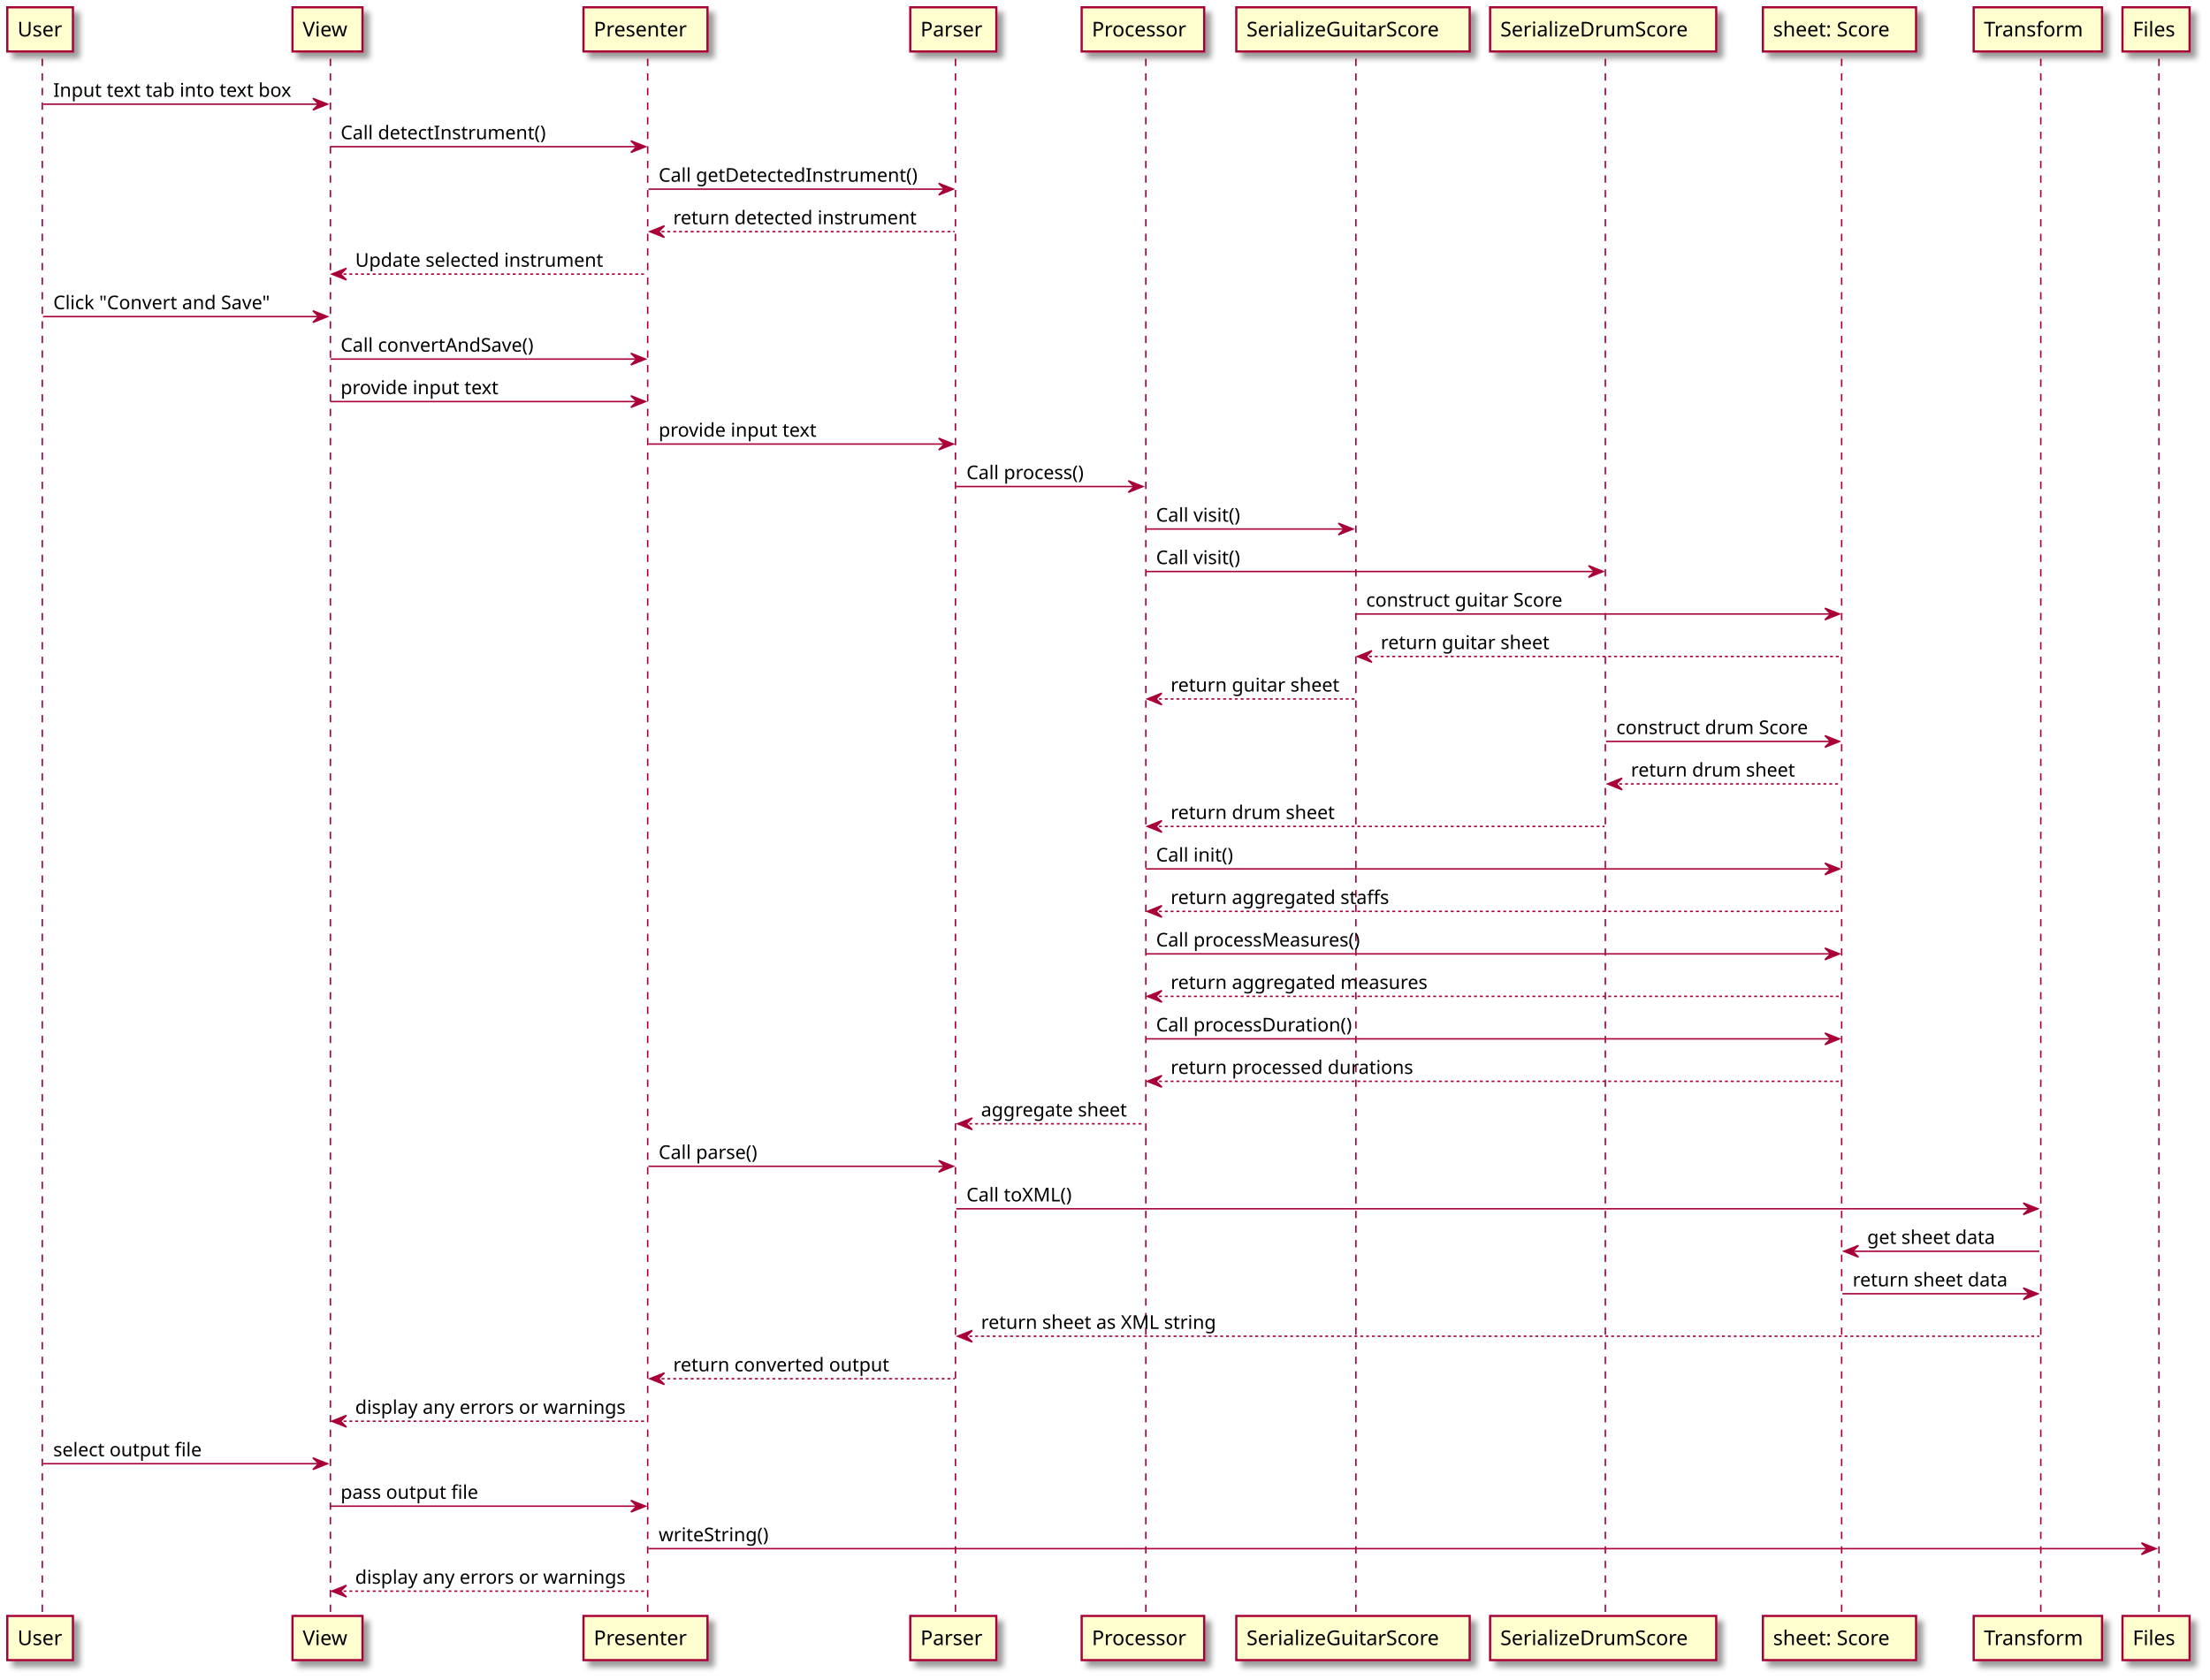
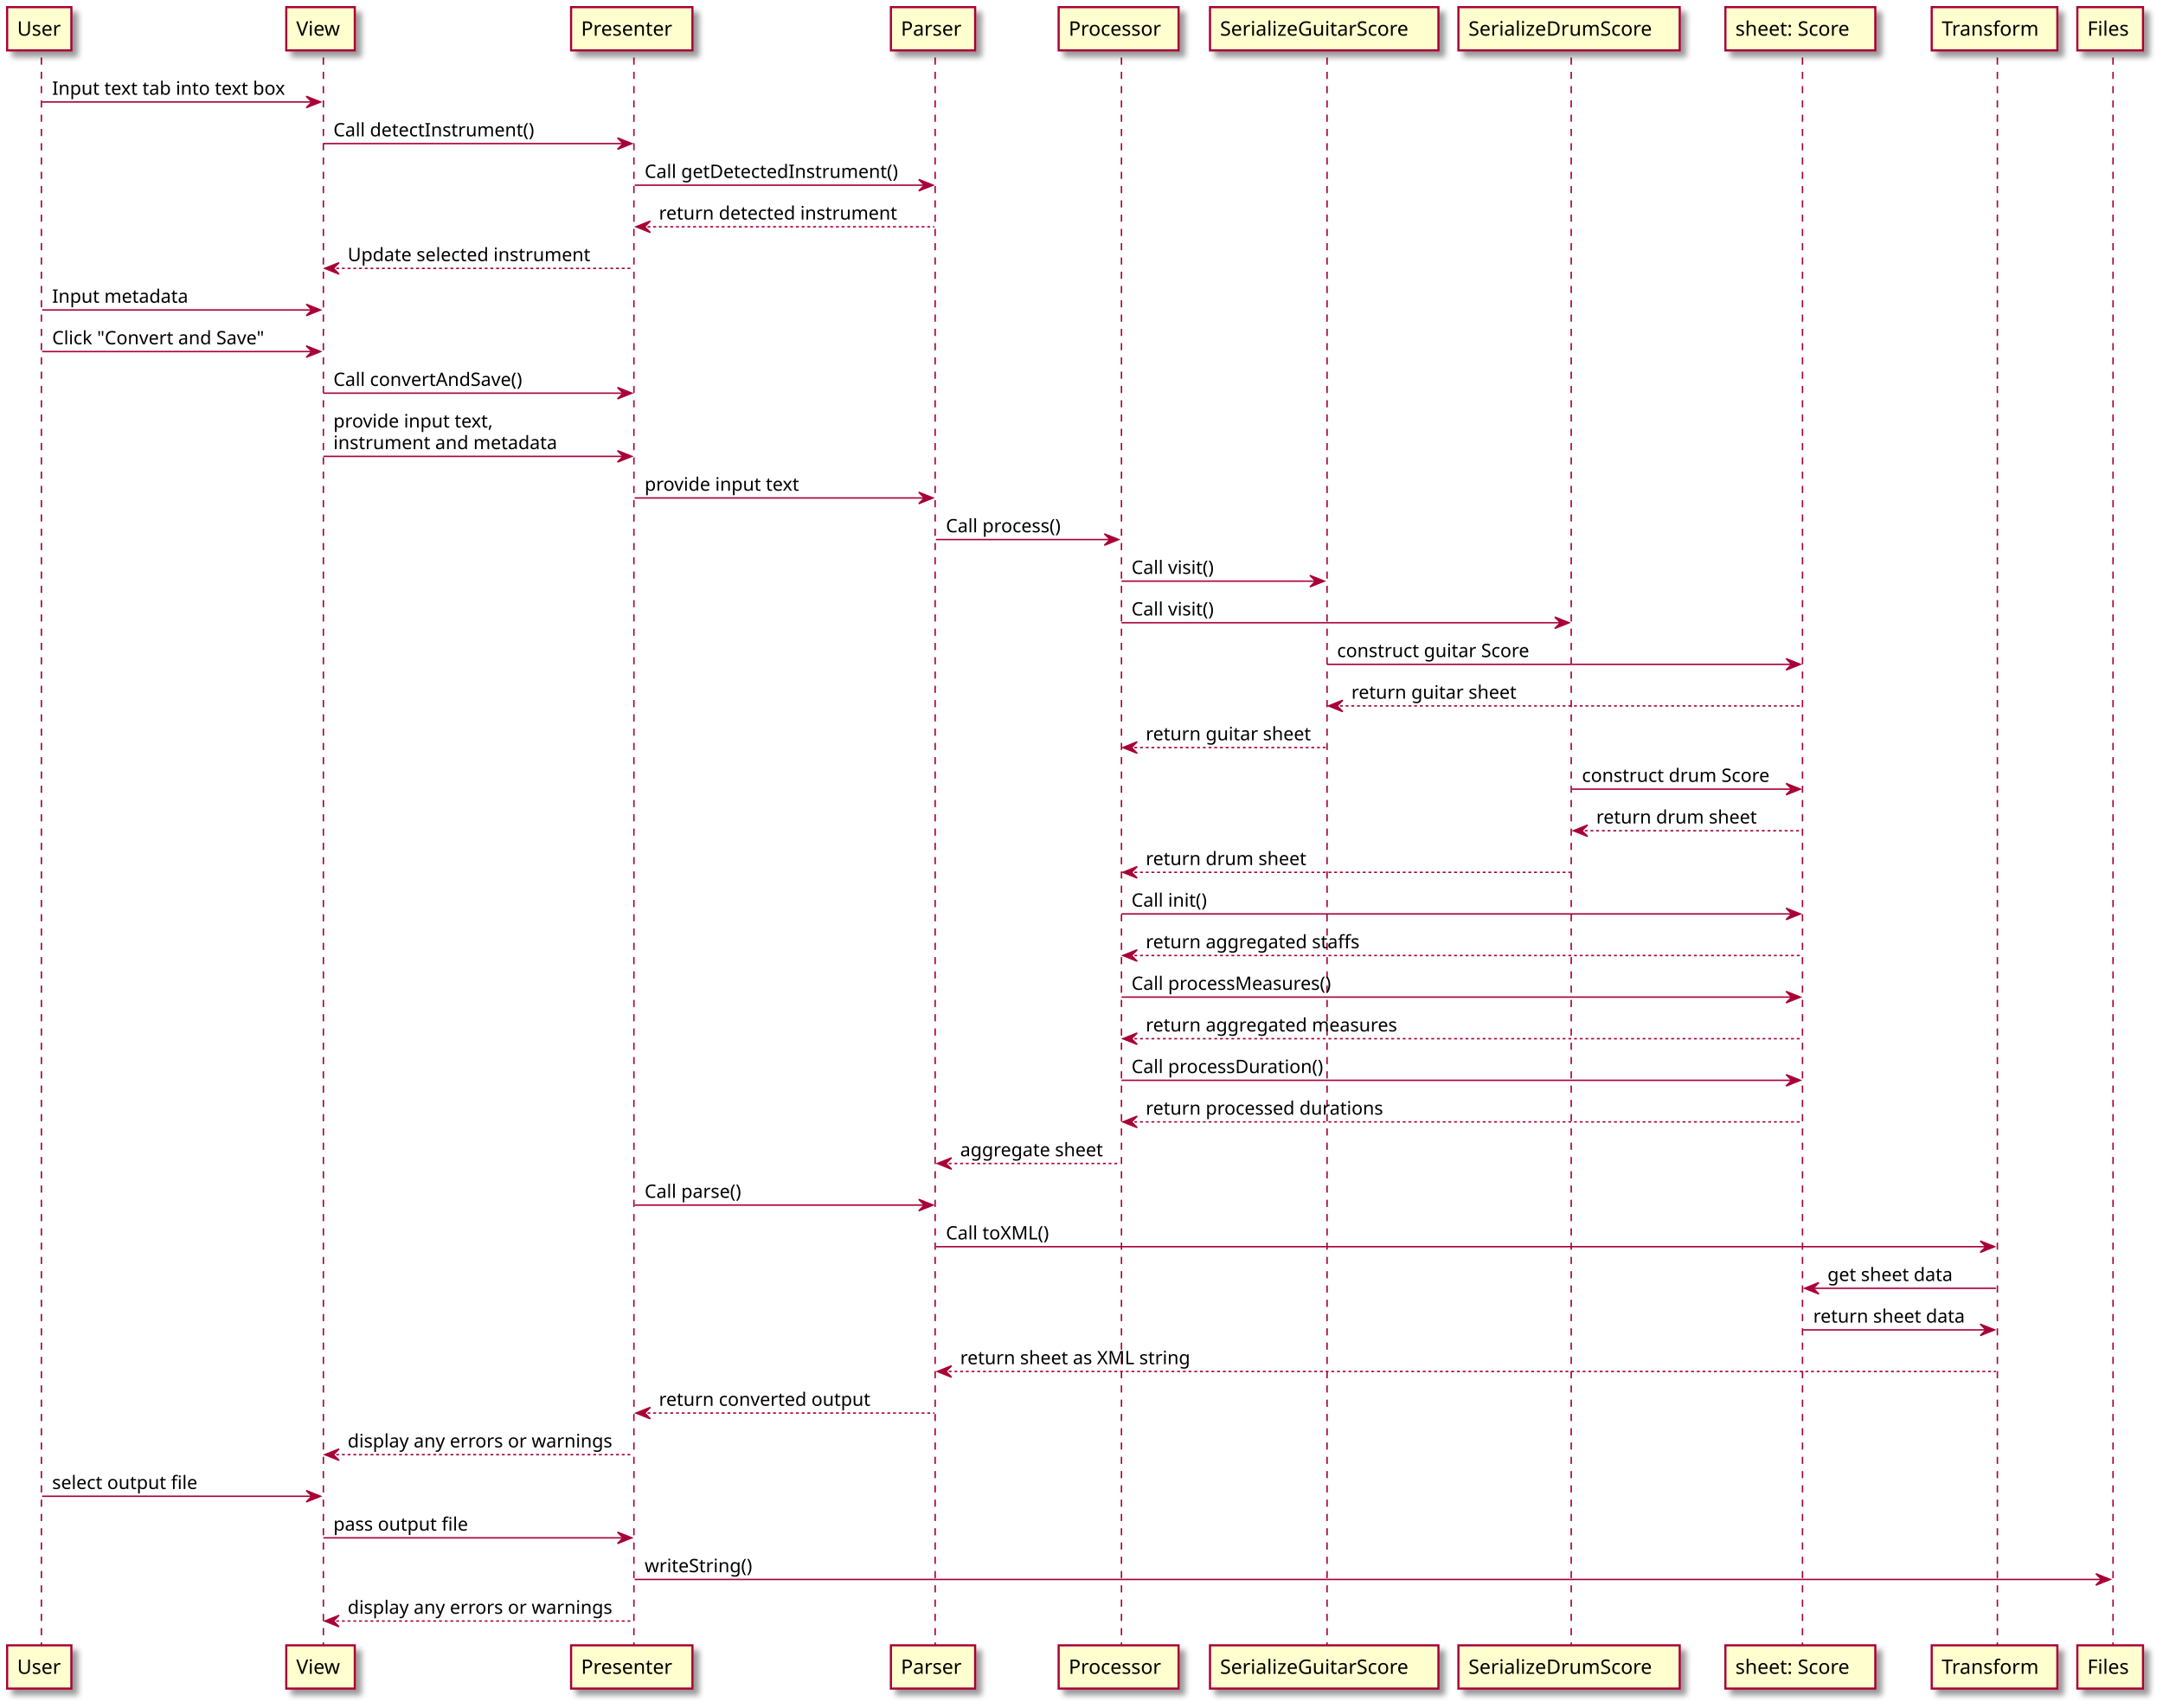
- <svg xmlns="http://www.w3.org/2000/svg" contentScriptType="application/ecmascript" contentStyleType="text/css" height="1152px" preserveAspectRatio="none" style="width:1515px;height:1152px;" version="1.1" viewBox="0 0 1515 1152" width="1515px" zoomAndPan="magnify">
+ <svg xmlns="http://www.w3.org/2000/svg" contentScriptType="application/ecmascript" contentStyleType="text/css" height="1196px" preserveAspectRatio="none" style="width:1515px;height:1196px;" version="1.1" viewBox="0 0 1515 1196" width="1515px" zoomAndPan="magnify">
  <defs>
-     <filter height="300%" id="fwz5g0mo4st2x" width="300%" x="-1" y="-1">
+     <filter height="300%" id="f1j6rcc0978vor" width="300%" x="-1" y="-1">
      <feGaussianBlur result="blurOut" stdDeviation="2.0" />
      <feColorMatrix in="blurOut" result="blurOut2" type="matrix" values="0 0 0 0 0 0 0 0 0 0 0 0 0 0 0 0 0 0 .4 0" />
      <feOffset dx="4.0" dy="4.0" in="blurOut2" result="blurOut3" />
      <feBlend in="SourceGraphic" in2="blurOut3" mode="normal" />
    </filter>
  </defs>
  <g>
-     <line style="stroke:#A80036;stroke-width:1.0;stroke-dasharray:5.0,5.0;" x1="29" x2="29" y1="40.297" y2="1109.078" />
-     <line style="stroke:#A80036;stroke-width:1.0;stroke-dasharray:5.0,5.0;" x1="226.5" x2="226.5" y1="40.297" y2="1109.078" />
-     <line style="stroke:#A80036;stroke-width:1.0;stroke-dasharray:5.0,5.0;" x1="444" x2="444" y1="40.297" y2="1109.078" />
-     <line style="stroke:#A80036;stroke-width:1.0;stroke-dasharray:5.0,5.0;" x1="655" x2="655" y1="40.297" y2="1109.078" />
-     <line style="stroke:#A80036;stroke-width:1.0;stroke-dasharray:5.0,5.0;" x1="785.5" x2="785.5" y1="40.297" y2="1109.078" />
-     <line style="stroke:#A80036;stroke-width:1.0;stroke-dasharray:5.0,5.0;" x1="929.5" x2="929.5" y1="40.297" y2="1109.078" />
-     <line style="stroke:#A80036;stroke-width:1.0;stroke-dasharray:5.0,5.0;" x1="1100.5" x2="1100.5" y1="40.297" y2="1109.078" />
-     <line style="stroke:#A80036;stroke-width:1.0;stroke-dasharray:5.0,5.0;" x1="1262.5" x2="1262.5" y1="40.297" y2="1109.078" />
-     <line style="stroke:#A80036;stroke-width:1.0;stroke-dasharray:5.0,5.0;" x1="1399" x2="1399" y1="40.297" y2="1109.078" />
-     <line style="stroke:#A80036;stroke-width:1.0;stroke-dasharray:5.0,5.0;" x1="1480" x2="1480" y1="40.297" y2="1109.078" />
-     <rect fill="#FEFECE" filter="url(#fwz5g0mo4st2x)" height="30.297" style="stroke:#A80036;stroke-width:1.5;" width="45" x="5" y="5" />
+     <line style="stroke:#A80036;stroke-width:1.0;stroke-dasharray:5.0,5.0;" x1="29" x2="29" y1="40.297" y2="1153.344" />
+     <line style="stroke:#A80036;stroke-width:1.0;stroke-dasharray:5.0,5.0;" x1="226.5" x2="226.5" y1="40.297" y2="1153.344" />
+     <line style="stroke:#A80036;stroke-width:1.0;stroke-dasharray:5.0,5.0;" x1="444" x2="444" y1="40.297" y2="1153.344" />
+     <line style="stroke:#A80036;stroke-width:1.0;stroke-dasharray:5.0,5.0;" x1="655" x2="655" y1="40.297" y2="1153.344" />
+     <line style="stroke:#A80036;stroke-width:1.0;stroke-dasharray:5.0,5.0;" x1="785.5" x2="785.5" y1="40.297" y2="1153.344" />
+     <line style="stroke:#A80036;stroke-width:1.0;stroke-dasharray:5.0,5.0;" x1="929.5" x2="929.5" y1="40.297" y2="1153.344" />
+     <line style="stroke:#A80036;stroke-width:1.0;stroke-dasharray:5.0,5.0;" x1="1100.5" x2="1100.5" y1="40.297" y2="1153.344" />
+     <line style="stroke:#A80036;stroke-width:1.0;stroke-dasharray:5.0,5.0;" x1="1262.5" x2="1262.5" y1="40.297" y2="1153.344" />
+     <line style="stroke:#A80036;stroke-width:1.0;stroke-dasharray:5.0,5.0;" x1="1399" x2="1399" y1="40.297" y2="1153.344" />
+     <line style="stroke:#A80036;stroke-width:1.0;stroke-dasharray:5.0,5.0;" x1="1480" x2="1480" y1="40.297" y2="1153.344" />
+     <rect fill="#FEFECE" filter="url(#f1j6rcc0978vor)" height="30.297" style="stroke:#A80036;stroke-width:1.5;" width="45" x="5" y="5" />
    <text fill="#000000" font-family="sans-serif" font-size="14" lengthAdjust="spacing" textLength="31" x="12" y="24.995">User</text>
-     <rect fill="#FEFECE" filter="url(#fwz5g0mo4st2x)" height="30.297" style="stroke:#A80036;stroke-width:1.5;" width="45" x="5" y="1108.078" />
-     <text fill="#000000" font-family="sans-serif" font-size="14" lengthAdjust="spacing" textLength="31" x="12" y="1128.073">User</text>
-     <rect fill="#FEFECE" filter="url(#fwz5g0mo4st2x)" height="30.297" style="stroke:#A80036;stroke-width:1.5;" width="48" x="200.5" y="5" />
+     <rect fill="#FEFECE" filter="url(#f1j6rcc0978vor)" height="30.297" style="stroke:#A80036;stroke-width:1.5;" width="45" x="5" y="1152.344" />
+     <text fill="#000000" font-family="sans-serif" font-size="14" lengthAdjust="spacing" textLength="31" x="12" y="1172.339">User</text>
+     <rect fill="#FEFECE" filter="url(#f1j6rcc0978vor)" height="30.297" style="stroke:#A80036;stroke-width:1.5;" width="48" x="200.5" y="5" />
    <text fill="#000000" font-family="sans-serif" font-size="14" lengthAdjust="spacing" textLength="34" x="207.5" y="24.995">View</text>
-     <rect fill="#FEFECE" filter="url(#fwz5g0mo4st2x)" height="30.297" style="stroke:#A80036;stroke-width:1.5;" width="48" x="200.5" y="1108.078" />
-     <text fill="#000000" font-family="sans-serif" font-size="14" lengthAdjust="spacing" textLength="34" x="207.5" y="1128.073">View</text>
-     <rect fill="#FEFECE" filter="url(#fwz5g0mo4st2x)" height="30.297" style="stroke:#A80036;stroke-width:1.5;" width="85" x="400" y="5" />
+     <rect fill="#FEFECE" filter="url(#f1j6rcc0978vor)" height="30.297" style="stroke:#A80036;stroke-width:1.5;" width="48" x="200.5" y="1152.344" />
+     <text fill="#000000" font-family="sans-serif" font-size="14" lengthAdjust="spacing" textLength="34" x="207.5" y="1172.339">View</text>
+     <rect fill="#FEFECE" filter="url(#f1j6rcc0978vor)" height="30.297" style="stroke:#A80036;stroke-width:1.5;" width="85" x="400" y="5" />
    <text fill="#000000" font-family="sans-serif" font-size="14" lengthAdjust="spacing" textLength="71" x="407" y="24.995">Presenter</text>
-     <rect fill="#FEFECE" filter="url(#fwz5g0mo4st2x)" height="30.297" style="stroke:#A80036;stroke-width:1.5;" width="85" x="400" y="1108.078" />
-     <text fill="#000000" font-family="sans-serif" font-size="14" lengthAdjust="spacing" textLength="71" x="407" y="1128.073">Presenter</text>
-     <rect fill="#FEFECE" filter="url(#fwz5g0mo4st2x)" height="30.297" style="stroke:#A80036;stroke-width:1.5;" width="59" x="624" y="5" />
+     <rect fill="#FEFECE" filter="url(#f1j6rcc0978vor)" height="30.297" style="stroke:#A80036;stroke-width:1.5;" width="85" x="400" y="1152.344" />
+     <text fill="#000000" font-family="sans-serif" font-size="14" lengthAdjust="spacing" textLength="71" x="407" y="1172.339">Presenter</text>
+     <rect fill="#FEFECE" filter="url(#f1j6rcc0978vor)" height="30.297" style="stroke:#A80036;stroke-width:1.5;" width="59" x="624" y="5" />
    <text fill="#000000" font-family="sans-serif" font-size="14" lengthAdjust="spacing" textLength="45" x="631" y="24.995">Parser</text>
-     <rect fill="#FEFECE" filter="url(#fwz5g0mo4st2x)" height="30.297" style="stroke:#A80036;stroke-width:1.5;" width="59" x="624" y="1108.078" />
-     <text fill="#000000" font-family="sans-serif" font-size="14" lengthAdjust="spacing" textLength="45" x="631" y="1128.073">Parser</text>
-     <rect fill="#FEFECE" filter="url(#fwz5g0mo4st2x)" height="30.297" style="stroke:#A80036;stroke-width:1.5;" width="84" x="741.5" y="5" />
+     <rect fill="#FEFECE" filter="url(#f1j6rcc0978vor)" height="30.297" style="stroke:#A80036;stroke-width:1.5;" width="59" x="624" y="1152.344" />
+     <text fill="#000000" font-family="sans-serif" font-size="14" lengthAdjust="spacing" textLength="45" x="631" y="1172.339">Parser</text>
+     <rect fill="#FEFECE" filter="url(#f1j6rcc0978vor)" height="30.297" style="stroke:#A80036;stroke-width:1.5;" width="84" x="741.5" y="5" />
    <text fill="#000000" font-family="sans-serif" font-size="14" lengthAdjust="spacing" textLength="70" x="748.5" y="24.995">Processor</text>
-     <rect fill="#FEFECE" filter="url(#fwz5g0mo4st2x)" height="30.297" style="stroke:#A80036;stroke-width:1.5;" width="84" x="741.5" y="1108.078" />
-     <text fill="#000000" font-family="sans-serif" font-size="14" lengthAdjust="spacing" textLength="70" x="748.5" y="1128.073">Processor</text>
-     <rect fill="#FEFECE" filter="url(#fwz5g0mo4st2x)" height="30.297" style="stroke:#A80036;stroke-width:1.5;" width="160" x="847.5" y="5" />
+     <rect fill="#FEFECE" filter="url(#f1j6rcc0978vor)" height="30.297" style="stroke:#A80036;stroke-width:1.5;" width="84" x="741.5" y="1152.344" />
+     <text fill="#000000" font-family="sans-serif" font-size="14" lengthAdjust="spacing" textLength="70" x="748.5" y="1172.339">Processor</text>
+     <rect fill="#FEFECE" filter="url(#f1j6rcc0978vor)" height="30.297" style="stroke:#A80036;stroke-width:1.5;" width="160" x="847.5" y="5" />
    <text fill="#000000" font-family="sans-serif" font-size="14" lengthAdjust="spacing" textLength="146" x="854.5" y="24.995">SerializeGuitarScore</text>
-     <rect fill="#FEFECE" filter="url(#fwz5g0mo4st2x)" height="30.297" style="stroke:#A80036;stroke-width:1.5;" width="160" x="847.5" y="1108.078" />
-     <text fill="#000000" font-family="sans-serif" font-size="14" lengthAdjust="spacing" textLength="146" x="854.5" y="1128.073">SerializeGuitarScore</text>
-     <rect fill="#FEFECE" filter="url(#fwz5g0mo4st2x)" height="30.297" style="stroke:#A80036;stroke-width:1.5;" width="155" x="1021.5" y="5" />
+     <rect fill="#FEFECE" filter="url(#f1j6rcc0978vor)" height="30.297" style="stroke:#A80036;stroke-width:1.5;" width="160" x="847.5" y="1152.344" />
+     <text fill="#000000" font-family="sans-serif" font-size="14" lengthAdjust="spacing" textLength="146" x="854.5" y="1172.339">SerializeGuitarScore</text>
+     <rect fill="#FEFECE" filter="url(#f1j6rcc0978vor)" height="30.297" style="stroke:#A80036;stroke-width:1.5;" width="155" x="1021.5" y="5" />
    <text fill="#000000" font-family="sans-serif" font-size="14" lengthAdjust="spacing" textLength="141" x="1028.5" y="24.995">SerializeDrumScore</text>
-     <rect fill="#FEFECE" filter="url(#fwz5g0mo4st2x)" height="30.297" style="stroke:#A80036;stroke-width:1.5;" width="155" x="1021.5" y="1108.078" />
-     <text fill="#000000" font-family="sans-serif" font-size="14" lengthAdjust="spacing" textLength="141" x="1028.5" y="1128.073">SerializeDrumScore</text>
-     <rect fill="#FEFECE" filter="url(#fwz5g0mo4st2x)" height="30.297" style="stroke:#A80036;stroke-width:1.5;" width="105" x="1208.5" y="5" />
+     <rect fill="#FEFECE" filter="url(#f1j6rcc0978vor)" height="30.297" style="stroke:#A80036;stroke-width:1.5;" width="155" x="1021.5" y="1152.344" />
+     <text fill="#000000" font-family="sans-serif" font-size="14" lengthAdjust="spacing" textLength="141" x="1028.5" y="1172.339">SerializeDrumScore</text>
+     <rect fill="#FEFECE" filter="url(#f1j6rcc0978vor)" height="30.297" style="stroke:#A80036;stroke-width:1.5;" width="105" x="1208.5" y="5" />
    <text fill="#000000" font-family="sans-serif" font-size="14" lengthAdjust="spacing" textLength="91" x="1215.5" y="24.995">sheet: Score</text>
-     <rect fill="#FEFECE" filter="url(#fwz5g0mo4st2x)" height="30.297" style="stroke:#A80036;stroke-width:1.5;" width="105" x="1208.5" y="1108.078" />
-     <text fill="#000000" font-family="sans-serif" font-size="14" lengthAdjust="spacing" textLength="91" x="1215.5" y="1128.073">sheet: Score</text>
-     <rect fill="#FEFECE" filter="url(#fwz5g0mo4st2x)" height="30.297" style="stroke:#A80036;stroke-width:1.5;" width="88" x="1353" y="5" />
+     <rect fill="#FEFECE" filter="url(#f1j6rcc0978vor)" height="30.297" style="stroke:#A80036;stroke-width:1.5;" width="105" x="1208.5" y="1152.344" />
+     <text fill="#000000" font-family="sans-serif" font-size="14" lengthAdjust="spacing" textLength="91" x="1215.5" y="1172.339">sheet: Score</text>
+     <rect fill="#FEFECE" filter="url(#f1j6rcc0978vor)" height="30.297" style="stroke:#A80036;stroke-width:1.5;" width="88" x="1353" y="5" />
    <text fill="#000000" font-family="sans-serif" font-size="14" lengthAdjust="spacing" textLength="74" x="1360" y="24.995">Transform</text>
-     <rect fill="#FEFECE" filter="url(#fwz5g0mo4st2x)" height="30.297" style="stroke:#A80036;stroke-width:1.5;" width="88" x="1353" y="1108.078" />
-     <text fill="#000000" font-family="sans-serif" font-size="14" lengthAdjust="spacing" textLength="74" x="1360" y="1128.073">Transform</text>
-     <rect fill="#FEFECE" filter="url(#fwz5g0mo4st2x)" height="30.297" style="stroke:#A80036;stroke-width:1.5;" width="46" x="1455" y="5" />
+     <rect fill="#FEFECE" filter="url(#f1j6rcc0978vor)" height="30.297" style="stroke:#A80036;stroke-width:1.5;" width="88" x="1353" y="1152.344" />
+     <text fill="#000000" font-family="sans-serif" font-size="14" lengthAdjust="spacing" textLength="74" x="1360" y="1172.339">Transform</text>
+     <rect fill="#FEFECE" filter="url(#f1j6rcc0978vor)" height="30.297" style="stroke:#A80036;stroke-width:1.5;" width="46" x="1455" y="5" />
    <text fill="#000000" font-family="sans-serif" font-size="14" lengthAdjust="spacing" textLength="32" x="1462" y="24.995">Files</text>
-     <rect fill="#FEFECE" filter="url(#fwz5g0mo4st2x)" height="30.297" style="stroke:#A80036;stroke-width:1.5;" width="46" x="1455" y="1108.078" />
-     <text fill="#000000" font-family="sans-serif" font-size="14" lengthAdjust="spacing" textLength="32" x="1462" y="1128.073">Files</text>
+     <rect fill="#FEFECE" filter="url(#f1j6rcc0978vor)" height="30.297" style="stroke:#A80036;stroke-width:1.5;" width="46" x="1455" y="1152.344" />
+     <text fill="#000000" font-family="sans-serif" font-size="14" lengthAdjust="spacing" textLength="32" x="1462" y="1172.339">Files</text>
    <polygon fill="#A80036" points="214.5,67.43,224.5,71.43,214.5,75.43,218.5,71.43" style="stroke:#A80036;stroke-width:1.0;" />
    <line style="stroke:#A80036;stroke-width:1.0;" x1="29.5" x2="220.5" y1="71.43" y2="71.43" />
    <text fill="#000000" font-family="sans-serif" font-size="13" lengthAdjust="spacing" textLength="173" x="36.5" y="66.364">Input text tab into text box</text>
    <polygon fill="#A80036" points="432.5,96.562,442.5,100.562,432.5,104.562,436.5,100.562" style="stroke:#A80036;stroke-width:1.0;" />
    <line style="stroke:#A80036;stroke-width:1.0;" x1="226.5" x2="438.5" y1="100.562" y2="100.562" />
    <text fill="#000000" font-family="sans-serif" font-size="13" lengthAdjust="spacing" textLength="148" x="233.5" y="95.497">Call detectInstrument()</text>
    <polygon fill="#A80036" points="643.5,125.695,653.5,129.695,643.5,133.695,647.5,129.695" style="stroke:#A80036;stroke-width:1.0;" />
    <line style="stroke:#A80036;stroke-width:1.0;" x1="444.5" x2="649.5" y1="129.695" y2="129.695" />
    <text fill="#000000" font-family="sans-serif" font-size="13" lengthAdjust="spacing" textLength="187" x="451.5" y="124.629">Call getDetectedInstrument()</text>
    <polygon fill="#A80036" points="455.5,154.828,445.5,158.828,455.5,162.828,451.5,158.828" style="stroke:#A80036;stroke-width:1.0;" />
    <line style="stroke:#A80036;stroke-width:1.0;stroke-dasharray:2.0,2.0;" x1="449.5" x2="654.5" y1="158.828" y2="158.828" />
    <text fill="#000000" font-family="sans-serif" font-size="13" lengthAdjust="spacing" textLength="174" x="461.5" y="153.762">return detected instrument</text>
    <polygon fill="#A80036" points="237.5,183.961,227.5,187.961,237.5,191.961,233.5,187.961" style="stroke:#A80036;stroke-width:1.0;" />
    <line style="stroke:#A80036;stroke-width:1.0;stroke-dasharray:2.0,2.0;" x1="231.5" x2="443.5" y1="187.961" y2="187.961" />
    <text fill="#000000" font-family="sans-serif" font-size="13" lengthAdjust="spacing" textLength="178" x="243.5" y="182.895">Update selected instrument</text>
    <polygon fill="#A80036" points="214.5,213.094,224.5,217.094,214.5,221.094,218.5,217.094" style="stroke:#A80036;stroke-width:1.0;" />
    <line style="stroke:#A80036;stroke-width:1.0;" x1="29.5" x2="220.5" y1="217.094" y2="217.094" />
-     <text fill="#000000" font-family="sans-serif" font-size="13" lengthAdjust="spacing" textLength="158" x="36.5" y="212.028">Click "Convert and Save"</text>
-     <polygon fill="#A80036" points="432.5,242.227,442.5,246.227,432.5,250.227,436.5,246.227" style="stroke:#A80036;stroke-width:1.0;" />
-     <line style="stroke:#A80036;stroke-width:1.0;" x1="226.5" x2="438.5" y1="246.227" y2="246.227" />
-     <text fill="#000000" font-family="sans-serif" font-size="13" lengthAdjust="spacing" textLength="143" x="233.5" y="241.161">Call convertAndSave()</text>
+     <text fill="#000000" font-family="sans-serif" font-size="13" lengthAdjust="spacing" textLength="99" x="36.5" y="212.028">Input metadata</text>
+     <polygon fill="#A80036" points="214.5,242.227,224.5,246.227,214.5,250.227,218.5,246.227" style="stroke:#A80036;stroke-width:1.0;" />
+     <line style="stroke:#A80036;stroke-width:1.0;" x1="29.5" x2="220.5" y1="246.227" y2="246.227" />
+     <text fill="#000000" font-family="sans-serif" font-size="13" lengthAdjust="spacing" textLength="158" x="36.5" y="241.161">Click "Convert and Save"</text>
    <polygon fill="#A80036" points="432.5,271.359,442.5,275.359,432.5,279.359,436.5,275.359" style="stroke:#A80036;stroke-width:1.0;" />
    <line style="stroke:#A80036;stroke-width:1.0;" x1="226.5" x2="438.5" y1="275.359" y2="275.359" />
-     <text fill="#000000" font-family="sans-serif" font-size="13" lengthAdjust="spacing" textLength="114" x="233.5" y="270.293">provide input text</text>
-     <polygon fill="#A80036" points="643.5,300.492,653.5,304.492,643.5,308.492,647.5,304.492" style="stroke:#A80036;stroke-width:1.0;" />
-     <line style="stroke:#A80036;stroke-width:1.0;" x1="444.5" x2="649.5" y1="304.492" y2="304.492" />
-     <text fill="#000000" font-family="sans-serif" font-size="13" lengthAdjust="spacing" textLength="114" x="451.5" y="299.426">provide input text</text>
-     <polygon fill="#A80036" points="773.5,329.625,783.5,333.625,773.5,337.625,777.5,333.625" style="stroke:#A80036;stroke-width:1.0;" />
-     <line style="stroke:#A80036;stroke-width:1.0;" x1="655.5" x2="779.5" y1="333.625" y2="333.625" />
-     <text fill="#000000" font-family="sans-serif" font-size="13" lengthAdjust="spacing" textLength="87" x="662.5" y="328.559">Call process()</text>
-     <polygon fill="#A80036" points="917.5,358.758,927.5,362.758,917.5,366.758,921.5,362.758" style="stroke:#A80036;stroke-width:1.0;" />
-     <line style="stroke:#A80036;stroke-width:1.0;" x1="785.5" x2="923.5" y1="362.758" y2="362.758" />
-     <text fill="#000000" font-family="sans-serif" font-size="13" lengthAdjust="spacing" textLength="63" x="792.5" y="357.692">Call visit()</text>
-     <polygon fill="#A80036" points="1089,387.891,1099,391.891,1089,395.891,1093,391.891" style="stroke:#A80036;stroke-width:1.0;" />
-     <line style="stroke:#A80036;stroke-width:1.0;" x1="785.5" x2="1095" y1="391.891" y2="391.891" />
-     <text fill="#000000" font-family="sans-serif" font-size="13" lengthAdjust="spacing" textLength="63" x="792.5" y="386.825">Call visit()</text>
-     <polygon fill="#A80036" points="1251,417.023,1261,421.023,1251,425.023,1255,421.023" style="stroke:#A80036;stroke-width:1.0;" />
-     <line style="stroke:#A80036;stroke-width:1.0;" x1="929.5" x2="1257" y1="421.023" y2="421.023" />
-     <text fill="#000000" font-family="sans-serif" font-size="13" lengthAdjust="spacing" textLength="141" x="936.5" y="415.957">construct guitar Score</text>
-     <polygon fill="#A80036" points="940.5,446.156,930.5,450.156,940.5,454.156,936.5,450.156" style="stroke:#A80036;stroke-width:1.0;" />
-     <line style="stroke:#A80036;stroke-width:1.0;stroke-dasharray:2.0,2.0;" x1="934.5" x2="1262" y1="450.156" y2="450.156" />
-     <text fill="#000000" font-family="sans-serif" font-size="13" lengthAdjust="spacing" textLength="120" x="946.5" y="445.09">return guitar sheet</text>
-     <polygon fill="#A80036" points="796.5,475.289,786.5,479.289,796.5,483.289,792.5,479.289" style="stroke:#A80036;stroke-width:1.0;" />
-     <line style="stroke:#A80036;stroke-width:1.0;stroke-dasharray:2.0,2.0;" x1="790.5" x2="928.5" y1="479.289" y2="479.289" />
-     <text fill="#000000" font-family="sans-serif" font-size="13" lengthAdjust="spacing" textLength="120" x="802.5" y="474.223">return guitar sheet</text>
-     <polygon fill="#A80036" points="1251,504.422,1261,508.422,1251,512.422,1255,508.422" style="stroke:#A80036;stroke-width:1.0;" />
-     <line style="stroke:#A80036;stroke-width:1.0;" x1="1101" x2="1257" y1="508.422" y2="508.422" />
-     <text fill="#000000" font-family="sans-serif" font-size="13" lengthAdjust="spacing" textLength="138" x="1108" y="503.356">construct drum Score</text>
-     <polygon fill="#A80036" points="1112,533.555,1102,537.555,1112,541.555,1108,537.555" style="stroke:#A80036;stroke-width:1.0;" />
-     <line style="stroke:#A80036;stroke-width:1.0;stroke-dasharray:2.0,2.0;" x1="1106" x2="1262" y1="537.555" y2="537.555" />
-     <text fill="#000000" font-family="sans-serif" font-size="13" lengthAdjust="spacing" textLength="117" x="1118" y="532.489">return drum sheet</text>
-     <polygon fill="#A80036" points="796.5,562.688,786.5,566.688,796.5,570.688,792.5,566.688" style="stroke:#A80036;stroke-width:1.0;" />
-     <line style="stroke:#A80036;stroke-width:1.0;stroke-dasharray:2.0,2.0;" x1="790.5" x2="1100" y1="566.688" y2="566.688" />
-     <text fill="#000000" font-family="sans-serif" font-size="13" lengthAdjust="spacing" textLength="117" x="802.5" y="561.622">return drum sheet</text>
-     <polygon fill="#A80036" points="1251,591.82,1261,595.82,1251,599.82,1255,595.82" style="stroke:#A80036;stroke-width:1.0;" />
-     <line style="stroke:#A80036;stroke-width:1.0;" x1="785.5" x2="1257" y1="595.82" y2="595.82" />
-     <text fill="#000000" font-family="sans-serif" font-size="13" lengthAdjust="spacing" textLength="56" x="792.5" y="590.754">Call init()</text>
-     <polygon fill="#A80036" points="796.5,620.953,786.5,624.953,796.5,628.953,792.5,624.953" style="stroke:#A80036;stroke-width:1.0;" />
-     <line style="stroke:#A80036;stroke-width:1.0;stroke-dasharray:2.0,2.0;" x1="790.5" x2="1262" y1="624.953" y2="624.953" />
-     <text fill="#000000" font-family="sans-serif" font-size="13" lengthAdjust="spacing" textLength="158" x="802.5" y="619.887">return aggregated staffs</text>
-     <polygon fill="#A80036" points="1251,650.086,1261,654.086,1251,658.086,1255,654.086" style="stroke:#A80036;stroke-width:1.0;" />
-     <line style="stroke:#A80036;stroke-width:1.0;" x1="785.5" x2="1257" y1="654.086" y2="654.086" />
-     <text fill="#000000" font-family="sans-serif" font-size="13" lengthAdjust="spacing" textLength="148" x="792.5" y="649.02">Call processMeasures()</text>
-     <polygon fill="#A80036" points="796.5,679.219,786.5,683.219,796.5,687.219,792.5,683.219" style="stroke:#A80036;stroke-width:1.0;" />
-     <line style="stroke:#A80036;stroke-width:1.0;stroke-dasharray:2.0,2.0;" x1="790.5" x2="1262" y1="683.219" y2="683.219" />
-     <text fill="#000000" font-family="sans-serif" font-size="13" lengthAdjust="spacing" textLength="185" x="802.5" y="678.153">return aggregated measures</text>
-     <polygon fill="#A80036" points="1251,708.352,1261,712.352,1251,716.352,1255,712.352" style="stroke:#A80036;stroke-width:1.0;" />
-     <line style="stroke:#A80036;stroke-width:1.0;" x1="785.5" x2="1257" y1="712.352" y2="712.352" />
-     <text fill="#000000" font-family="sans-serif" font-size="13" lengthAdjust="spacing" textLength="142" x="792.5" y="707.286">Call processDuration()</text>
-     <polygon fill="#A80036" points="796.5,737.484,786.5,741.484,796.5,745.484,792.5,741.484" style="stroke:#A80036;stroke-width:1.0;" />
-     <line style="stroke:#A80036;stroke-width:1.0;stroke-dasharray:2.0,2.0;" x1="790.5" x2="1262" y1="741.484" y2="741.484" />
-     <text fill="#000000" font-family="sans-serif" font-size="13" lengthAdjust="spacing" textLength="173" x="802.5" y="736.418">return processed durations</text>
-     <polygon fill="#A80036" points="666.5,766.617,656.5,770.617,666.5,774.617,662.5,770.617" style="stroke:#A80036;stroke-width:1.0;" />
-     <line style="stroke:#A80036;stroke-width:1.0;stroke-dasharray:2.0,2.0;" x1="660.5" x2="784.5" y1="770.617" y2="770.617" />
-     <text fill="#000000" font-family="sans-serif" font-size="13" lengthAdjust="spacing" textLength="106" x="672.5" y="765.551">aggregate sheet</text>
-     <polygon fill="#A80036" points="643.5,795.75,653.5,799.75,643.5,803.75,647.5,799.75" style="stroke:#A80036;stroke-width:1.0;" />
-     <line style="stroke:#A80036;stroke-width:1.0;" x1="444.5" x2="649.5" y1="799.75" y2="799.75" />
-     <text fill="#000000" font-family="sans-serif" font-size="13" lengthAdjust="spacing" textLength="73" x="451.5" y="794.684">Call parse()</text>
-     <polygon fill="#A80036" points="1387,824.883,1397,828.883,1387,832.883,1391,828.883" style="stroke:#A80036;stroke-width:1.0;" />
-     <line style="stroke:#A80036;stroke-width:1.0;" x1="655.5" x2="1393" y1="828.883" y2="828.883" />
-     <text fill="#000000" font-family="sans-serif" font-size="13" lengthAdjust="spacing" textLength="76" x="662.5" y="823.817">Call toXML()</text>
-     <polygon fill="#A80036" points="1274,854.016,1264,858.016,1274,862.016,1270,858.016" style="stroke:#A80036;stroke-width:1.0;" />
-     <line style="stroke:#A80036;stroke-width:1.0;" x1="1268" x2="1398" y1="858.016" y2="858.016" />
-     <text fill="#000000" font-family="sans-serif" font-size="13" lengthAdjust="spacing" textLength="94" x="1280" y="852.95">get sheet data</text>
-     <polygon fill="#A80036" points="1387,883.148,1397,887.148,1387,891.148,1391,887.148" style="stroke:#A80036;stroke-width:1.0;" />
-     <line style="stroke:#A80036;stroke-width:1.0;" x1="1263" x2="1393" y1="887.148" y2="887.148" />
-     <text fill="#000000" font-family="sans-serif" font-size="13" lengthAdjust="spacing" textLength="112" x="1270" y="882.082">return sheet data</text>
-     <polygon fill="#A80036" points="666.5,912.281,656.5,916.281,666.5,920.281,662.5,916.281" style="stroke:#A80036;stroke-width:1.0;" />
-     <line style="stroke:#A80036;stroke-width:1.0;stroke-dasharray:2.0,2.0;" x1="660.5" x2="1398" y1="916.281" y2="916.281" />
-     <text fill="#000000" font-family="sans-serif" font-size="13" lengthAdjust="spacing" textLength="168" x="672.5" y="911.215">return sheet as XML string</text>
-     <polygon fill="#A80036" points="455.5,941.414,445.5,945.414,455.5,949.414,451.5,945.414" style="stroke:#A80036;stroke-width:1.0;" />
-     <line style="stroke:#A80036;stroke-width:1.0;stroke-dasharray:2.0,2.0;" x1="449.5" x2="654.5" y1="945.414" y2="945.414" />
-     <text fill="#000000" font-family="sans-serif" font-size="13" lengthAdjust="spacing" textLength="154" x="461.5" y="940.348">return converted output</text>
-     <polygon fill="#A80036" points="237.5,970.547,227.5,974.547,237.5,978.547,233.5,974.547" style="stroke:#A80036;stroke-width:1.0;" />
-     <line style="stroke:#A80036;stroke-width:1.0;stroke-dasharray:2.0,2.0;" x1="231.5" x2="443.5" y1="974.547" y2="974.547" />
-     <text fill="#000000" font-family="sans-serif" font-size="13" lengthAdjust="spacing" textLength="194" x="243.5" y="969.481">display any errors or warnings</text>
-     <polygon fill="#A80036" points="214.5,999.68,224.5,1003.68,214.5,1007.68,218.5,1003.68" style="stroke:#A80036;stroke-width:1.0;" />
-     <line style="stroke:#A80036;stroke-width:1.0;" x1="29.5" x2="220.5" y1="1003.68" y2="1003.68" />
-     <text fill="#000000" font-family="sans-serif" font-size="13" lengthAdjust="spacing" textLength="107" x="36.5" y="998.614">select output file</text>
-     <polygon fill="#A80036" points="432.5,1028.812,442.5,1032.812,432.5,1036.812,436.5,1032.812" style="stroke:#A80036;stroke-width:1.0;" />
-     <line style="stroke:#A80036;stroke-width:1.0;" x1="226.5" x2="438.5" y1="1032.812" y2="1032.812" />
-     <text fill="#000000" font-family="sans-serif" font-size="13" lengthAdjust="spacing" textLength="99" x="233.5" y="1027.747">pass output file</text>
-     <polygon fill="#A80036" points="1468,1057.945,1478,1061.945,1468,1065.945,1472,1061.945" style="stroke:#A80036;stroke-width:1.0;" />
-     <line style="stroke:#A80036;stroke-width:1.0;" x1="444.5" x2="1474" y1="1061.945" y2="1061.945" />
-     <text fill="#000000" font-family="sans-serif" font-size="13" lengthAdjust="spacing" textLength="79" x="451.5" y="1056.879">writeString()</text>
-     <polygon fill="#A80036" points="237.5,1087.078,227.5,1091.078,237.5,1095.078,233.5,1091.078" style="stroke:#A80036;stroke-width:1.0;" />
-     <line style="stroke:#A80036;stroke-width:1.0;stroke-dasharray:2.0,2.0;" x1="231.5" x2="443.5" y1="1091.078" y2="1091.078" />
-     <text fill="#000000" font-family="sans-serif" font-size="13" lengthAdjust="spacing" textLength="194" x="243.5" y="1086.012">display any errors or warnings</text>
+     <text fill="#000000" font-family="sans-serif" font-size="13" lengthAdjust="spacing" textLength="143" x="233.5" y="270.293">Call convertAndSave()</text>
+     <polygon fill="#A80036" points="432.5,315.625,442.5,319.625,432.5,323.625,436.5,319.625" style="stroke:#A80036;stroke-width:1.0;" />
+     <line style="stroke:#A80036;stroke-width:1.0;" x1="226.5" x2="438.5" y1="319.625" y2="319.625" />
+     <text fill="#000000" font-family="sans-serif" font-size="13" lengthAdjust="spacing" textLength="118" x="233.5" y="299.426">provide input text,</text>
+     <text fill="#000000" font-family="sans-serif" font-size="13" lengthAdjust="spacing" textLength="165" x="233.5" y="314.559">instrument and metadata</text>
+     <polygon fill="#A80036" points="643.5,344.758,653.5,348.758,643.5,352.758,647.5,348.758" style="stroke:#A80036;stroke-width:1.0;" />
+     <line style="stroke:#A80036;stroke-width:1.0;" x1="444.5" x2="649.5" y1="348.758" y2="348.758" />
+     <text fill="#000000" font-family="sans-serif" font-size="13" lengthAdjust="spacing" textLength="114" x="451.5" y="343.692">provide input text</text>
+     <polygon fill="#A80036" points="773.5,373.891,783.5,377.891,773.5,381.891,777.5,377.891" style="stroke:#A80036;stroke-width:1.0;" />
+     <line style="stroke:#A80036;stroke-width:1.0;" x1="655.5" x2="779.5" y1="377.891" y2="377.891" />
+     <text fill="#000000" font-family="sans-serif" font-size="13" lengthAdjust="spacing" textLength="87" x="662.5" y="372.825">Call process()</text>
+     <polygon fill="#A80036" points="917.5,403.023,927.5,407.023,917.5,411.023,921.5,407.023" style="stroke:#A80036;stroke-width:1.0;" />
+     <line style="stroke:#A80036;stroke-width:1.0;" x1="785.5" x2="923.5" y1="407.023" y2="407.023" />
+     <text fill="#000000" font-family="sans-serif" font-size="13" lengthAdjust="spacing" textLength="63" x="792.5" y="401.957">Call visit()</text>
+     <polygon fill="#A80036" points="1089,432.156,1099,436.156,1089,440.156,1093,436.156" style="stroke:#A80036;stroke-width:1.0;" />
+     <line style="stroke:#A80036;stroke-width:1.0;" x1="785.5" x2="1095" y1="436.156" y2="436.156" />
+     <text fill="#000000" font-family="sans-serif" font-size="13" lengthAdjust="spacing" textLength="63" x="792.5" y="431.09">Call visit()</text>
+     <polygon fill="#A80036" points="1251,461.289,1261,465.289,1251,469.289,1255,465.289" style="stroke:#A80036;stroke-width:1.0;" />
+     <line style="stroke:#A80036;stroke-width:1.0;" x1="929.5" x2="1257" y1="465.289" y2="465.289" />
+     <text fill="#000000" font-family="sans-serif" font-size="13" lengthAdjust="spacing" textLength="141" x="936.5" y="460.223">construct guitar Score</text>
+     <polygon fill="#A80036" points="940.5,490.422,930.5,494.422,940.5,498.422,936.5,494.422" style="stroke:#A80036;stroke-width:1.0;" />
+     <line style="stroke:#A80036;stroke-width:1.0;stroke-dasharray:2.0,2.0;" x1="934.5" x2="1262" y1="494.422" y2="494.422" />
+     <text fill="#000000" font-family="sans-serif" font-size="13" lengthAdjust="spacing" textLength="120" x="946.5" y="489.356">return guitar sheet</text>
+     <polygon fill="#A80036" points="796.5,519.555,786.5,523.555,796.5,527.555,792.5,523.555" style="stroke:#A80036;stroke-width:1.0;" />
+     <line style="stroke:#A80036;stroke-width:1.0;stroke-dasharray:2.0,2.0;" x1="790.5" x2="928.5" y1="523.555" y2="523.555" />
+     <text fill="#000000" font-family="sans-serif" font-size="13" lengthAdjust="spacing" textLength="120" x="802.5" y="518.489">return guitar sheet</text>
+     <polygon fill="#A80036" points="1251,548.688,1261,552.688,1251,556.688,1255,552.688" style="stroke:#A80036;stroke-width:1.0;" />
+     <line style="stroke:#A80036;stroke-width:1.0;" x1="1101" x2="1257" y1="552.688" y2="552.688" />
+     <text fill="#000000" font-family="sans-serif" font-size="13" lengthAdjust="spacing" textLength="138" x="1108" y="547.622">construct drum Score</text>
+     <polygon fill="#A80036" points="1112,577.82,1102,581.82,1112,585.82,1108,581.82" style="stroke:#A80036;stroke-width:1.0;" />
+     <line style="stroke:#A80036;stroke-width:1.0;stroke-dasharray:2.0,2.0;" x1="1106" x2="1262" y1="581.82" y2="581.82" />
+     <text fill="#000000" font-family="sans-serif" font-size="13" lengthAdjust="spacing" textLength="117" x="1118" y="576.754">return drum sheet</text>
+     <polygon fill="#A80036" points="796.5,606.953,786.5,610.953,796.5,614.953,792.5,610.953" style="stroke:#A80036;stroke-width:1.0;" />
+     <line style="stroke:#A80036;stroke-width:1.0;stroke-dasharray:2.0,2.0;" x1="790.5" x2="1100" y1="610.953" y2="610.953" />
+     <text fill="#000000" font-family="sans-serif" font-size="13" lengthAdjust="spacing" textLength="117" x="802.5" y="605.887">return drum sheet</text>
+     <polygon fill="#A80036" points="1251,636.086,1261,640.086,1251,644.086,1255,640.086" style="stroke:#A80036;stroke-width:1.0;" />
+     <line style="stroke:#A80036;stroke-width:1.0;" x1="785.5" x2="1257" y1="640.086" y2="640.086" />
+     <text fill="#000000" font-family="sans-serif" font-size="13" lengthAdjust="spacing" textLength="56" x="792.5" y="635.02">Call init()</text>
+     <polygon fill="#A80036" points="796.5,665.219,786.5,669.219,796.5,673.219,792.5,669.219" style="stroke:#A80036;stroke-width:1.0;" />
+     <line style="stroke:#A80036;stroke-width:1.0;stroke-dasharray:2.0,2.0;" x1="790.5" x2="1262" y1="669.219" y2="669.219" />
+     <text fill="#000000" font-family="sans-serif" font-size="13" lengthAdjust="spacing" textLength="158" x="802.5" y="664.153">return aggregated staffs</text>
+     <polygon fill="#A80036" points="1251,694.352,1261,698.352,1251,702.352,1255,698.352" style="stroke:#A80036;stroke-width:1.0;" />
+     <line style="stroke:#A80036;stroke-width:1.0;" x1="785.5" x2="1257" y1="698.352" y2="698.352" />
+     <text fill="#000000" font-family="sans-serif" font-size="13" lengthAdjust="spacing" textLength="148" x="792.5" y="693.286">Call processMeasures()</text>
+     <polygon fill="#A80036" points="796.5,723.484,786.5,727.484,796.5,731.484,792.5,727.484" style="stroke:#A80036;stroke-width:1.0;" />
+     <line style="stroke:#A80036;stroke-width:1.0;stroke-dasharray:2.0,2.0;" x1="790.5" x2="1262" y1="727.484" y2="727.484" />
+     <text fill="#000000" font-family="sans-serif" font-size="13" lengthAdjust="spacing" textLength="185" x="802.5" y="722.418">return aggregated measures</text>
+     <polygon fill="#A80036" points="1251,752.617,1261,756.617,1251,760.617,1255,756.617" style="stroke:#A80036;stroke-width:1.0;" />
+     <line style="stroke:#A80036;stroke-width:1.0;" x1="785.5" x2="1257" y1="756.617" y2="756.617" />
+     <text fill="#000000" font-family="sans-serif" font-size="13" lengthAdjust="spacing" textLength="142" x="792.5" y="751.551">Call processDuration()</text>
+     <polygon fill="#A80036" points="796.5,781.75,786.5,785.75,796.5,789.75,792.5,785.75" style="stroke:#A80036;stroke-width:1.0;" />
+     <line style="stroke:#A80036;stroke-width:1.0;stroke-dasharray:2.0,2.0;" x1="790.5" x2="1262" y1="785.75" y2="785.75" />
+     <text fill="#000000" font-family="sans-serif" font-size="13" lengthAdjust="spacing" textLength="173" x="802.5" y="780.684">return processed durations</text>
+     <polygon fill="#A80036" points="666.5,810.883,656.5,814.883,666.5,818.883,662.5,814.883" style="stroke:#A80036;stroke-width:1.0;" />
+     <line style="stroke:#A80036;stroke-width:1.0;stroke-dasharray:2.0,2.0;" x1="660.5" x2="784.5" y1="814.883" y2="814.883" />
+     <text fill="#000000" font-family="sans-serif" font-size="13" lengthAdjust="spacing" textLength="106" x="672.5" y="809.817">aggregate sheet</text>
+     <polygon fill="#A80036" points="643.5,840.016,653.5,844.016,643.5,848.016,647.5,844.016" style="stroke:#A80036;stroke-width:1.0;" />
+     <line style="stroke:#A80036;stroke-width:1.0;" x1="444.5" x2="649.5" y1="844.016" y2="844.016" />
+     <text fill="#000000" font-family="sans-serif" font-size="13" lengthAdjust="spacing" textLength="73" x="451.5" y="838.95">Call parse()</text>
+     <polygon fill="#A80036" points="1387,869.148,1397,873.148,1387,877.148,1391,873.148" style="stroke:#A80036;stroke-width:1.0;" />
+     <line style="stroke:#A80036;stroke-width:1.0;" x1="655.5" x2="1393" y1="873.148" y2="873.148" />
+     <text fill="#000000" font-family="sans-serif" font-size="13" lengthAdjust="spacing" textLength="76" x="662.5" y="868.082">Call toXML()</text>
+     <polygon fill="#A80036" points="1274,898.281,1264,902.281,1274,906.281,1270,902.281" style="stroke:#A80036;stroke-width:1.0;" />
+     <line style="stroke:#A80036;stroke-width:1.0;" x1="1268" x2="1398" y1="902.281" y2="902.281" />
+     <text fill="#000000" font-family="sans-serif" font-size="13" lengthAdjust="spacing" textLength="94" x="1280" y="897.215">get sheet data</text>
+     <polygon fill="#A80036" points="1387,927.414,1397,931.414,1387,935.414,1391,931.414" style="stroke:#A80036;stroke-width:1.0;" />
+     <line style="stroke:#A80036;stroke-width:1.0;" x1="1263" x2="1393" y1="931.414" y2="931.414" />
+     <text fill="#000000" font-family="sans-serif" font-size="13" lengthAdjust="spacing" textLength="112" x="1270" y="926.348">return sheet data</text>
+     <polygon fill="#A80036" points="666.5,956.547,656.5,960.547,666.5,964.547,662.5,960.547" style="stroke:#A80036;stroke-width:1.0;" />
+     <line style="stroke:#A80036;stroke-width:1.0;stroke-dasharray:2.0,2.0;" x1="660.5" x2="1398" y1="960.547" y2="960.547" />
+     <text fill="#000000" font-family="sans-serif" font-size="13" lengthAdjust="spacing" textLength="168" x="672.5" y="955.481">return sheet as XML string</text>
+     <polygon fill="#A80036" points="455.5,985.68,445.5,989.68,455.5,993.68,451.5,989.68" style="stroke:#A80036;stroke-width:1.0;" />
+     <line style="stroke:#A80036;stroke-width:1.0;stroke-dasharray:2.0,2.0;" x1="449.5" x2="654.5" y1="989.68" y2="989.68" />
+     <text fill="#000000" font-family="sans-serif" font-size="13" lengthAdjust="spacing" textLength="154" x="461.5" y="984.614">return converted output</text>
+     <polygon fill="#A80036" points="237.5,1014.812,227.5,1018.812,237.5,1022.812,233.5,1018.812" style="stroke:#A80036;stroke-width:1.0;" />
+     <line style="stroke:#A80036;stroke-width:1.0;stroke-dasharray:2.0,2.0;" x1="231.5" x2="443.5" y1="1018.812" y2="1018.812" />
+     <text fill="#000000" font-family="sans-serif" font-size="13" lengthAdjust="spacing" textLength="194" x="243.5" y="1013.747">display any errors or warnings</text>
+     <polygon fill="#A80036" points="214.5,1043.945,224.5,1047.945,214.5,1051.945,218.5,1047.945" style="stroke:#A80036;stroke-width:1.0;" />
+     <line style="stroke:#A80036;stroke-width:1.0;" x1="29.5" x2="220.5" y1="1047.945" y2="1047.945" />
+     <text fill="#000000" font-family="sans-serif" font-size="13" lengthAdjust="spacing" textLength="107" x="36.5" y="1042.879">select output file</text>
+     <polygon fill="#A80036" points="432.5,1073.078,442.5,1077.078,432.5,1081.078,436.5,1077.078" style="stroke:#A80036;stroke-width:1.0;" />
+     <line style="stroke:#A80036;stroke-width:1.0;" x1="226.5" x2="438.5" y1="1077.078" y2="1077.078" />
+     <text fill="#000000" font-family="sans-serif" font-size="13" lengthAdjust="spacing" textLength="99" x="233.5" y="1072.012">pass output file</text>
+     <polygon fill="#A80036" points="1468,1102.211,1478,1106.211,1468,1110.211,1472,1106.211" style="stroke:#A80036;stroke-width:1.0;" />
+     <line style="stroke:#A80036;stroke-width:1.0;" x1="444.5" x2="1474" y1="1106.211" y2="1106.211" />
+     <text fill="#000000" font-family="sans-serif" font-size="13" lengthAdjust="spacing" textLength="79" x="451.5" y="1101.145">writeString()</text>
+     <polygon fill="#A80036" points="237.5,1131.344,227.5,1135.344,237.5,1139.344,233.5,1135.344" style="stroke:#A80036;stroke-width:1.0;" />
+     <line style="stroke:#A80036;stroke-width:1.0;stroke-dasharray:2.0,2.0;" x1="231.5" x2="443.5" y1="1135.344" y2="1135.344" />
+     <text fill="#000000" font-family="sans-serif" font-size="13" lengthAdjust="spacing" textLength="194" x="243.5" y="1130.278">display any errors or warnings</text>
  </g>
</svg>
